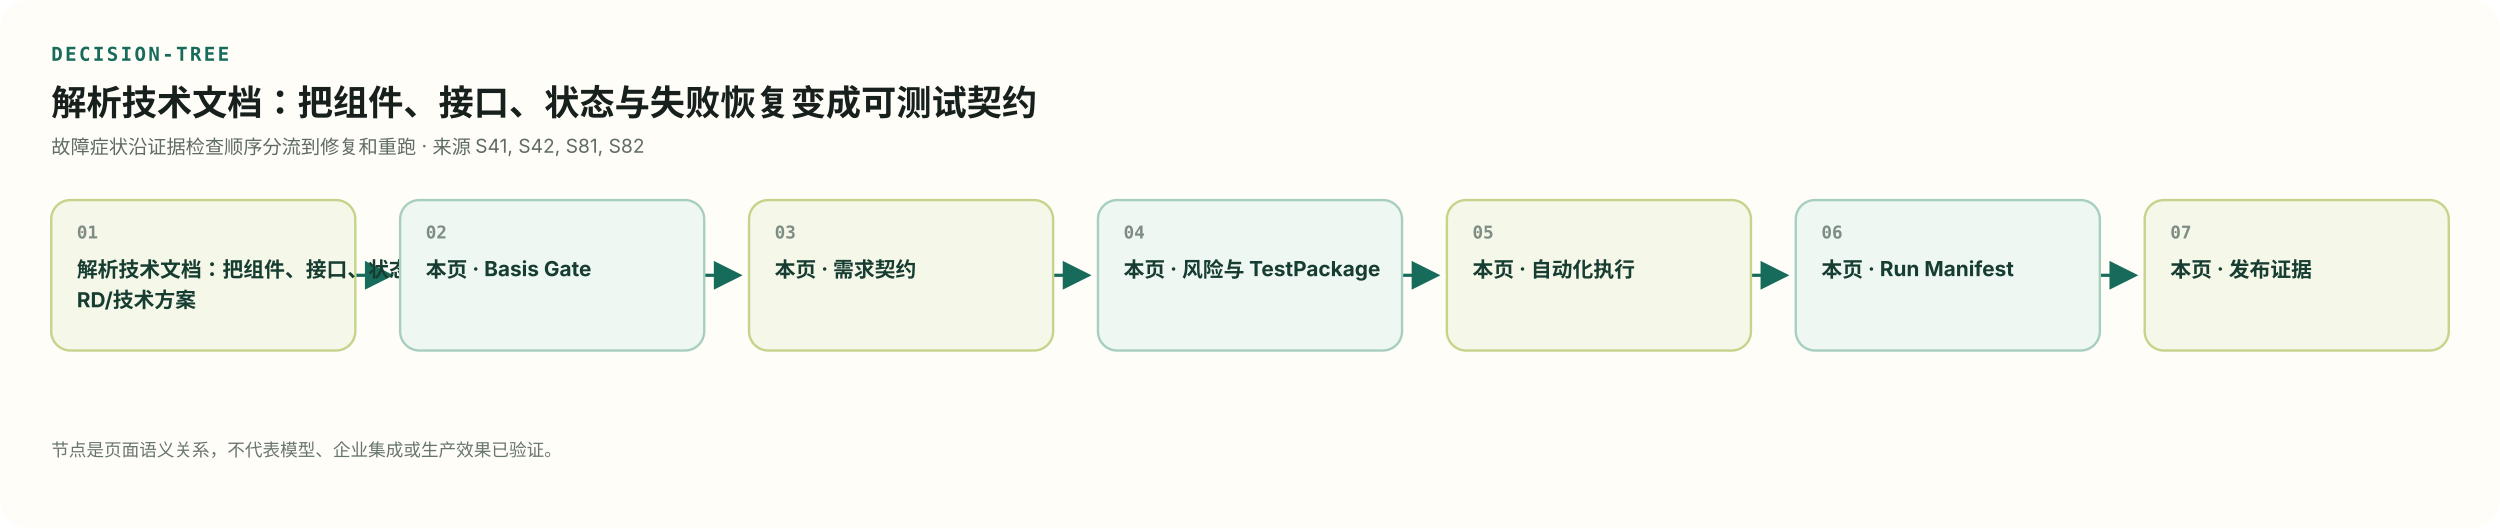
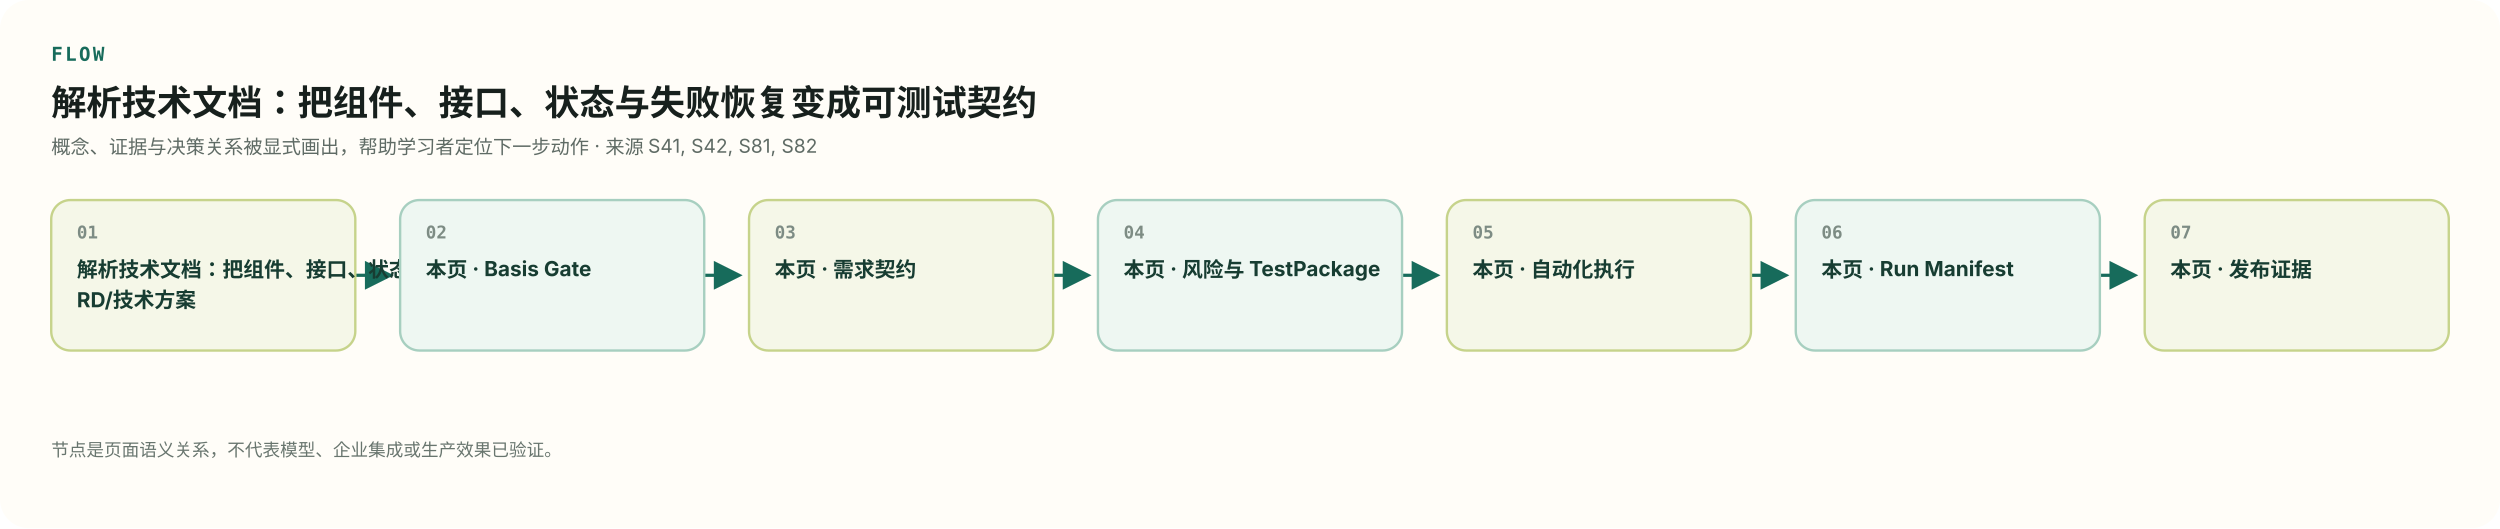
<svg xmlns="http://www.w3.org/2000/svg" role="img" aria-labelledby="title desc" viewBox="0 0 1562 330" width="1562" height="330">
  <defs>
    <marker id="arrow" markerWidth="9" markerHeight="9" refX="7" refY="4.5" orient="auto">
      <path d="M0,0 L9,4.5 L0,9 z" fill="#176b5b" />
    </marker>
  </defs>
  <style>
    .canvas{fill:#fffdf8}.eyebrow{font:700 12px ui-monospace,monospace;letter-spacing:.12em;fill:#176b5b}.title{font:800 22px -apple-system,BlinkMacSystemFont,"PingFang SC",sans-serif;fill:#17201d}.subtitle{font:400 12px -apple-system,BlinkMacSystemFont,"PingFang SC",sans-serif;fill:#5f6b65}.node rect{fill:#eef7f2;stroke:#a7cfc0;stroke-width:1.5}.node:nth-of-type(odd) rect{fill:#f5f7e8;stroke:#c6d38b}.node-index{font:700 11px ui-monospace,monospace;fill:#7d8c84}.node-label{font:700 13px -apple-system,BlinkMacSystemFont,"PingFang SC",sans-serif;fill:#173d32}.arrow{stroke:#176b5b;stroke-width:2;fill:none}.source{font:400 11px ui-monospace,monospace;fill:#68756e}
  </style>
  <rect class="canvas" width="100%" height="100%" rx="18" />
-   <text x="32" y="38" class="eyebrow">DECISION-TREE</text>
+   <text x="32" y="38" class="eyebrow">FLOW</text>
  <text x="32" y="72" class="title">解析技术文档：把组件、接口、状态与失败恢复变成可测试契约</text>
-   <text x="32" y="96" class="subtitle">故障症状沿证据检查顺序分流到修复和重跑 · 来源 S41, S42, S81, S82</text>
+   <text x="32" y="96" class="subtitle">概念、证据与决策关系被显式画出，帮助学习者定位下一步动作 · 来源 S41, S42, S81, S82</text>
  <path d="M 222 172 L 242 172" class="arrow" marker-end="url(#arrow)" />
  <path d="M 440 172 L 460 172" class="arrow" marker-end="url(#arrow)" />
  <path d="M 658 172 L 678 172" class="arrow" marker-end="url(#arrow)" />
  <path d="M 876 172 L 896 172" class="arrow" marker-end="url(#arrow)" />
  <path d="M 1094 172 L 1114 172" class="arrow" marker-end="url(#arrow)" />
  <path d="M 1312 172 L 1332 172" class="arrow" marker-end="url(#arrow)" />
  <g class="node">
    <rect x="32" y="125" width="190" height="94" rx="12" />
    <text x="48" y="149" class="node-index">01</text>
    <text x="48" y="173" class="node-label">解析技术文档：把组件、接口、状态与… · P</text>
    <text x="48" y="192" class="node-label">RD/技术方案</text>
  </g>
  <g class="node">
    <rect x="250" y="125" width="190" height="94" rx="12" />
    <text x="266" y="149" class="node-index">02</text>
    <text x="266" y="173" class="node-label">本页 · Basis Gate</text>
  </g>
  <g class="node">
    <rect x="468" y="125" width="190" height="94" rx="12" />
    <text x="484" y="149" class="node-index">03</text>
    <text x="484" y="173" class="node-label">本页 · 需求契约</text>
  </g>
  <g class="node">
    <rect x="686" y="125" width="190" height="94" rx="12" />
    <text x="702" y="149" class="node-index">04</text>
    <text x="702" y="173" class="node-label">本页 · 风险与 TestPackage</text>
  </g>
  <g class="node">
    <rect x="904" y="125" width="190" height="94" rx="12" />
    <text x="920" y="149" class="node-index">05</text>
    <text x="920" y="173" class="node-label">本页 · 自动化执行</text>
  </g>
  <g class="node">
    <rect x="1122" y="125" width="190" height="94" rx="12" />
    <text x="1138" y="149" class="node-index">06</text>
    <text x="1138" y="173" class="node-label">本页 · Run Manifest</text>
  </g>
  <g class="node">
    <rect x="1340" y="125" width="190" height="94" rx="12" />
    <text x="1356" y="149" class="node-index">07</text>
    <text x="1356" y="173" class="node-label">本页 · 发布证据</text>
  </g>
  <text x="32" y="285" class="source">节点是页面语义关系，不代表模型、企业集成或生产效果已验证。</text>
</svg>
